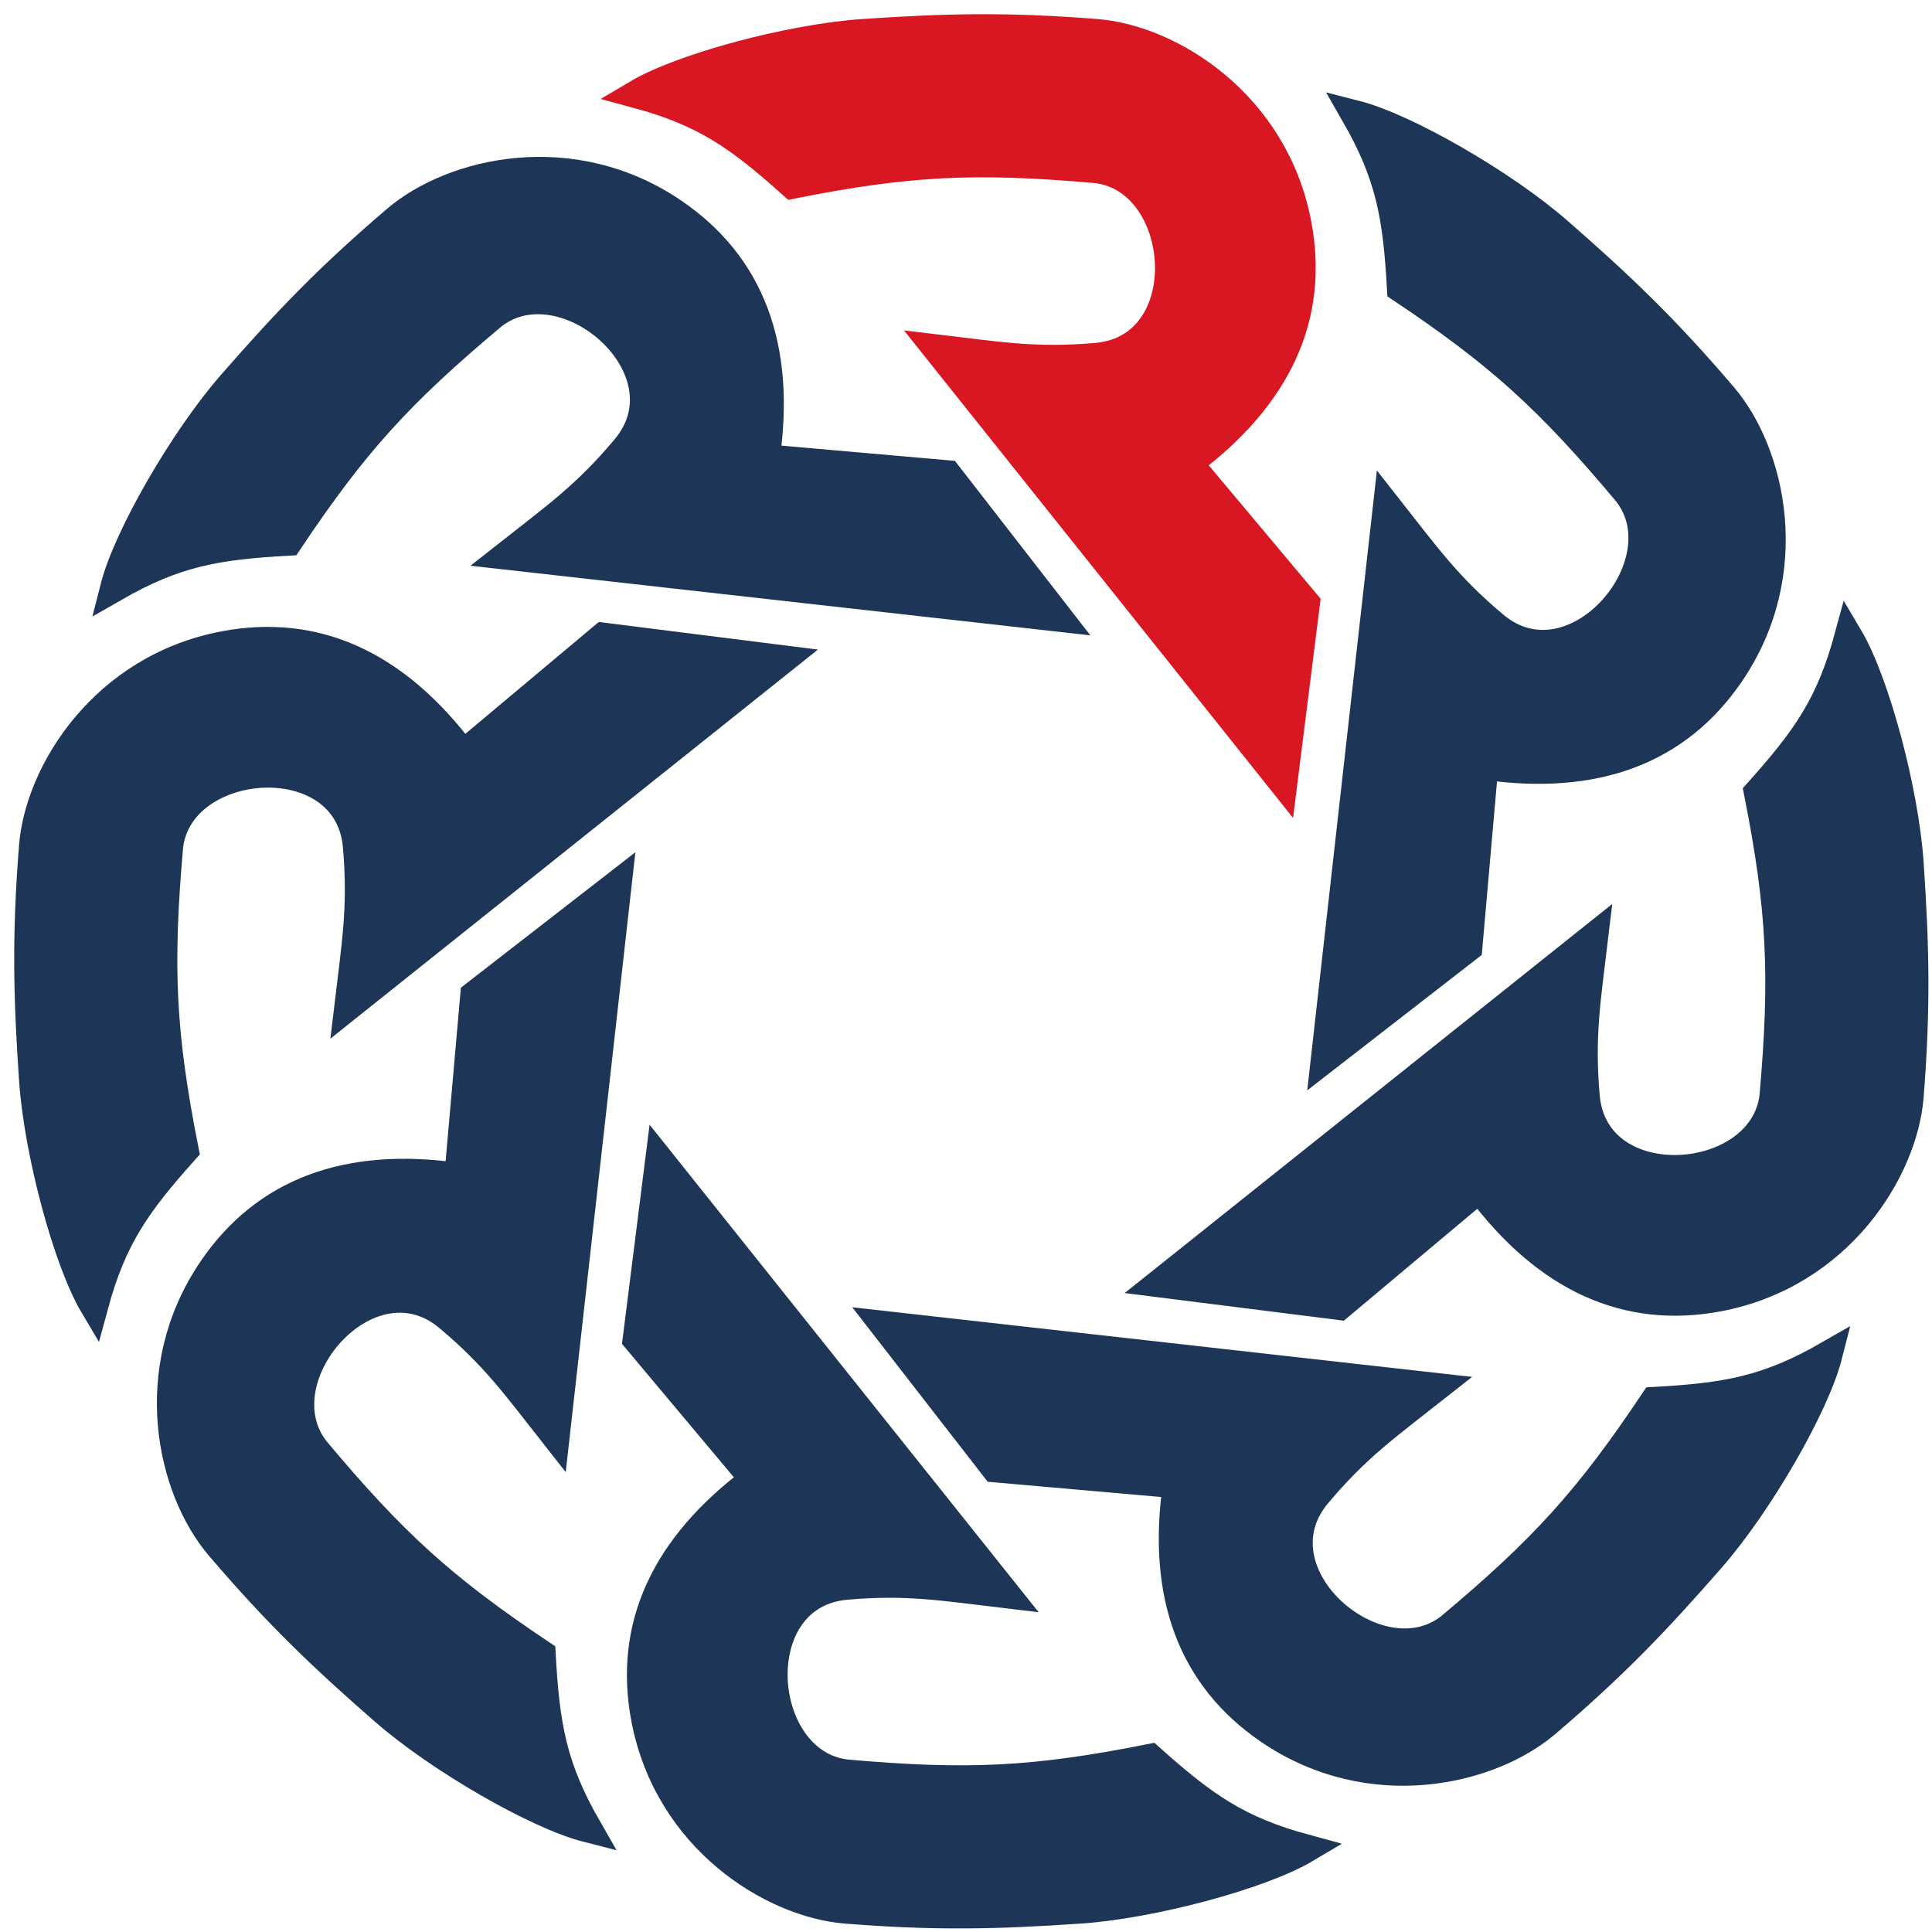
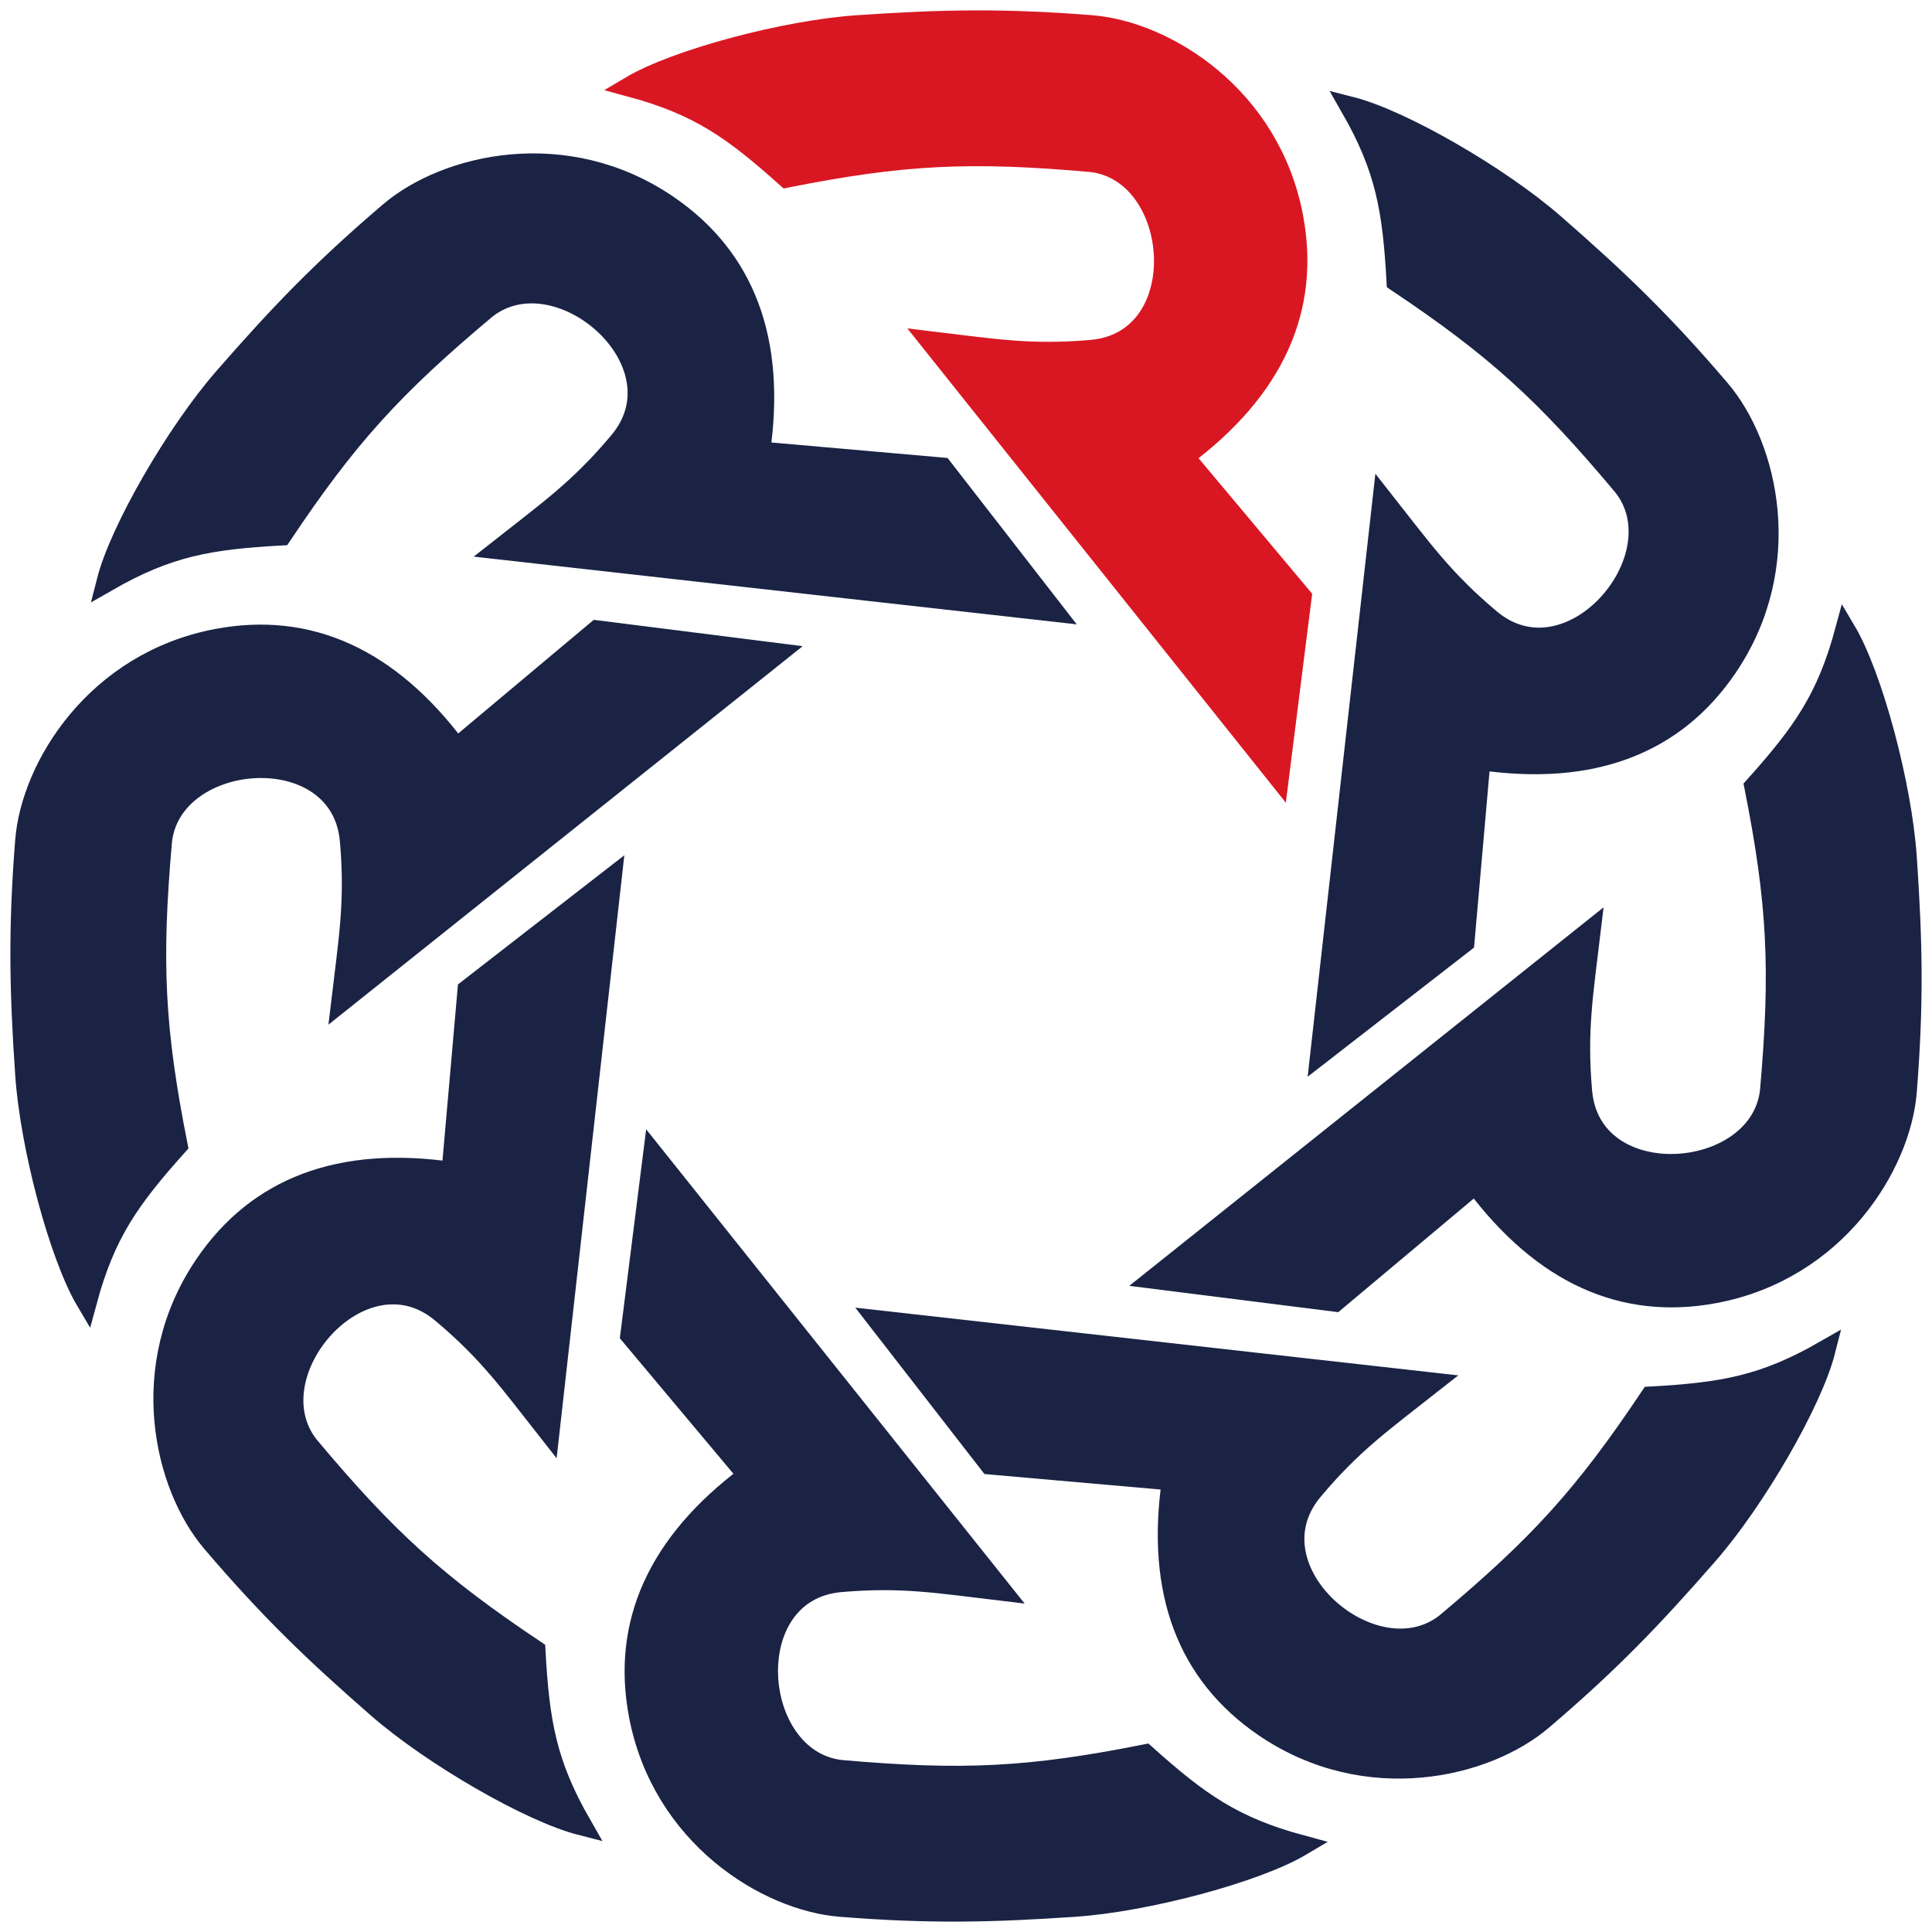
- <svg xmlns="http://www.w3.org/2000/svg" width="68" height="68" viewBox="0 0 68 68" fill="none">
-   <path fill-rule="evenodd" clip-rule="evenodd" d="M27.551 23.211L21.229 22.415L16.301 26.546C13.933 23.373 11.105 22.104 7.889 22.713C3.638 23.519 1.374 27.193 1.169 29.782C0.92 32.918 0.969 35.058 1.169 37.995C1.341 40.534 2.363 44.367 3.309 45.96C3.956 43.571 4.802 42.376 6.495 40.484C5.685 36.4 5.571 34.055 5.947 29.782C6.326 26.596 12.25 26.148 12.568 29.782C12.755 31.922 12.533 33.189 12.269 35.407L27.551 23.211Z" fill="#1D3557" stroke="#1D3557" />
-   <path fill-rule="evenodd" clip-rule="evenodd" d="M37.256 21.734L33.349 16.7L26.943 16.137C27.512 12.219 26.41 9.322 23.704 7.478C20.13 5.042 15.93 6.039 13.954 7.724C11.561 9.766 10.082 11.315 8.146 13.532C6.473 15.449 4.486 18.883 4.028 20.678C6.175 19.446 7.619 19.199 10.153 19.058C12.468 15.597 14.046 13.859 17.333 11.104C19.854 9.119 24.36 12.991 22.015 15.785C20.634 17.431 19.581 18.17 17.826 19.551L37.256 21.734Z" fill="#1D3557" stroke="#1D3557" />
-   <path fill-rule="evenodd" clip-rule="evenodd" d="M45.163 27.551L45.959 21.229L41.828 16.301C45.001 13.933 46.27 11.105 45.661 7.889C44.855 3.638 41.181 1.374 38.592 1.169C35.456 0.92 33.316 0.969 30.379 1.169C27.84 1.341 24.007 2.363 22.414 3.309C24.803 3.956 25.998 4.802 27.89 6.495C31.974 5.685 34.319 5.571 38.592 5.947C41.778 6.326 42.226 12.25 38.592 12.568C36.452 12.755 35.185 12.533 32.967 12.269L45.163 27.551Z" fill="#D91722" stroke="#D91722" />
-   <path fill-rule="evenodd" clip-rule="evenodd" d="M46.64 37.256L51.674 33.349L52.237 26.943C56.155 27.512 59.053 26.41 60.896 23.704C63.332 20.13 62.335 15.93 60.65 13.954C58.608 11.561 57.059 10.082 54.842 8.146C52.925 6.473 49.492 4.486 47.696 4.028C48.928 6.175 49.175 7.619 49.316 10.153C52.777 12.468 54.515 14.046 57.27 17.333C59.255 19.854 55.383 24.36 52.589 22.015C50.943 20.634 50.204 19.581 48.823 17.826L46.64 37.256Z" fill="#1D3557" stroke="#1D3557" />
-   <path fill-rule="evenodd" clip-rule="evenodd" d="M40.823 45.163L47.145 45.96L52.073 41.828C54.441 45.001 57.269 46.271 60.485 45.661C64.736 44.856 67 41.181 67.206 38.593C67.454 35.457 67.405 33.316 67.206 30.379C67.033 27.84 66.011 24.008 65.065 22.415C64.418 24.804 63.572 25.999 61.879 27.89C62.689 31.975 62.803 34.32 62.427 38.593C62.048 41.779 56.124 42.227 55.806 38.593C55.619 36.452 55.841 35.185 56.105 32.968L40.823 45.163Z" fill="#1D3557" stroke="#1D3557" />
-   <path fill-rule="evenodd" clip-rule="evenodd" d="M31.118 46.641L35.025 51.674L41.431 52.237C40.862 56.156 41.964 59.053 44.67 60.897C48.245 63.333 52.444 62.335 54.42 60.65C56.813 58.608 58.292 57.06 60.227 54.842C61.901 52.925 63.888 49.492 64.346 47.697C62.199 48.929 60.755 49.175 58.221 49.316C55.906 52.777 54.328 54.516 51.041 57.271C48.52 59.256 44.014 55.384 46.359 52.59C47.74 50.944 48.793 50.205 50.548 48.823L31.118 46.641Z" fill="#1D3557" stroke="#1D3557" />
-   <path fill-rule="evenodd" clip-rule="evenodd" d="M23.211 40.823L22.415 47.145L26.546 52.073C23.373 54.441 22.104 57.269 22.713 60.486C23.519 64.736 27.193 67.001 29.782 67.206C32.918 67.455 35.058 67.405 37.995 67.206C40.534 67.034 44.367 66.011 45.96 65.066C43.571 64.418 42.376 63.572 40.484 61.88C36.4 62.69 34.055 62.804 29.782 62.427C26.596 62.048 26.148 56.124 29.782 55.807C31.922 55.619 33.189 55.841 35.407 56.105L23.211 40.823Z" fill="#1D3557" stroke="#1D3557" />
-   <path fill-rule="evenodd" clip-rule="evenodd" d="M21.734 31.118L16.7 35.025L16.137 41.431C12.219 40.862 9.322 41.964 7.478 44.67C5.042 48.245 6.039 52.444 7.724 54.42C9.766 56.813 11.315 58.292 13.532 60.227C15.449 61.901 18.883 63.888 20.678 64.346C19.446 62.199 19.199 60.755 19.058 58.221C15.597 55.906 13.859 54.328 11.104 51.041C9.119 48.52 12.991 44.014 15.785 46.359C17.431 47.74 18.17 48.793 19.551 50.548L21.734 31.118Z" fill="#1D3557" stroke="#1D3557" />
+ <svg xmlns="http://www.w3.org/2000/svg" width="93" height="93" viewBox="0 0 93 93" fill="none">
+   <path fill-rule="evenodd" clip-rule="evenodd" d="M37.402 31.452L28.735 30.36L21.978 36.025C18.732 31.675 14.854 29.934 10.444 30.77C4.617 31.874 1.513 36.912 1.231 40.461C0.89 44.76 0.958 47.695 1.231 51.722C1.467 55.202 2.869 60.457 4.166 62.641C5.053 59.365 6.213 57.727 8.533 55.134C7.423 49.534 7.266 46.319 7.783 40.461C8.302 36.093 16.424 35.479 16.86 40.461C17.116 43.395 16.812 45.132 16.45 48.173L37.402 31.452Z" fill="#1A2344" stroke="#1A2344" />
+   <path fill-rule="evenodd" clip-rule="evenodd" d="M50.708 29.425L45.351 22.524L36.569 21.752C37.349 16.38 35.838 12.408 32.129 9.88C27.227 6.541 21.47 7.908 18.761 10.218C15.48 13.017 13.453 15.141 10.799 18.181C8.504 20.809 5.78 25.516 5.153 27.977C8.096 26.288 10.075 25.95 13.549 25.757C16.724 21.012 18.887 18.628 23.394 14.851C26.85 12.13 33.027 17.438 29.812 21.269C27.919 23.526 26.476 24.539 24.07 26.433L50.708 29.425Z" fill="#1A2344" stroke="#1A2344" />
+   <path fill-rule="evenodd" clip-rule="evenodd" d="M61.548 37.402L62.64 28.735L56.976 21.978C61.326 18.732 63.066 14.854 62.231 10.444C61.127 4.617 56.089 1.513 52.54 1.231C48.24 0.89 45.306 0.958 41.279 1.231C37.798 1.467 32.543 2.869 30.359 4.166C33.635 5.053 35.273 6.213 37.867 8.533C43.467 7.423 46.681 7.266 52.54 7.783C56.907 8.302 57.522 16.424 52.54 16.86C49.605 17.116 47.868 16.812 44.828 16.45L61.548 37.402Z" fill="#D91722" stroke="#D91722" />
+   <path fill-rule="evenodd" clip-rule="evenodd" d="M63.575 50.709L70.476 45.352L71.249 36.569C76.62 37.35 80.593 35.839 83.12 32.13C86.46 27.229 85.092 21.471 82.782 18.762C79.983 15.481 77.86 13.454 74.82 10.8C72.192 8.505 67.484 5.781 65.023 5.154C66.712 8.097 67.05 10.076 67.243 13.55C71.988 16.725 74.372 18.887 78.149 23.395C80.871 26.851 75.562 33.028 71.731 29.813C69.475 27.92 68.461 26.477 66.567 24.071L63.575 50.709Z" fill="#1A2344" stroke="#1A2344" />
+   <path fill-rule="evenodd" clip-rule="evenodd" d="M55.598 61.548L64.265 62.64L71.022 56.975C74.269 61.325 78.146 63.066 82.556 62.23C88.383 61.126 91.487 56.088 91.769 52.539C92.11 48.24 92.042 45.305 91.769 41.278C91.533 37.798 90.131 32.543 88.834 30.359C87.947 33.635 86.787 35.273 84.466 37.866C85.577 43.466 85.734 46.681 85.217 52.539C84.698 56.907 76.576 57.521 76.14 52.539C75.884 49.605 76.188 47.868 76.55 44.827L55.598 61.548Z" fill="#1A2344" stroke="#1A2344" />
+   <path fill-rule="evenodd" clip-rule="evenodd" d="M42.292 63.575L47.649 70.476L56.431 71.248C55.651 76.62 57.162 80.592 60.871 83.12C65.772 86.459 71.53 85.092 74.239 82.782C77.52 79.983 79.547 77.859 82.201 74.819C84.496 72.191 87.22 67.484 87.847 65.023C84.904 66.712 82.925 67.05 79.451 67.243C76.276 71.988 74.113 74.372 69.606 78.149C66.15 80.87 59.973 75.562 63.188 71.731C65.081 69.474 66.524 68.461 68.93 66.567L42.292 63.575Z" fill="#1A2344" stroke="#1A2344" />
+   <path fill-rule="evenodd" clip-rule="evenodd" d="M31.452 55.598L30.36 64.265L36.024 71.022C31.674 74.269 29.934 78.146 30.769 82.556C31.873 88.383 36.911 91.487 40.46 91.769C44.76 92.11 47.694 92.042 51.721 91.769C55.202 91.533 60.457 90.131 62.641 88.834C59.365 87.947 57.727 86.787 55.133 84.466C49.533 85.577 46.319 85.734 40.46 85.217C36.093 84.698 35.478 76.576 40.46 76.14C43.395 75.884 45.132 76.188 48.172 76.55L31.452 55.598Z" fill="#1A2344" stroke="#1A2344" />
+   <path fill-rule="evenodd" clip-rule="evenodd" d="M29.424 42.291L22.524 47.648L21.752 56.431C16.38 55.65 12.407 57.161 9.88 60.87C6.54 65.772 7.908 71.529 10.218 74.238C13.017 77.519 15.14 79.546 18.18 82.2C20.808 84.495 25.516 87.219 27.977 87.847C26.288 84.903 25.95 82.924 25.757 79.45C21.012 76.275 18.628 74.112 14.851 69.605C12.13 66.149 17.438 59.972 21.269 63.187C23.526 65.08 24.539 66.523 26.433 68.929L29.424 42.291Z" fill="#1A2344" stroke="#1A2344" />
</svg>
